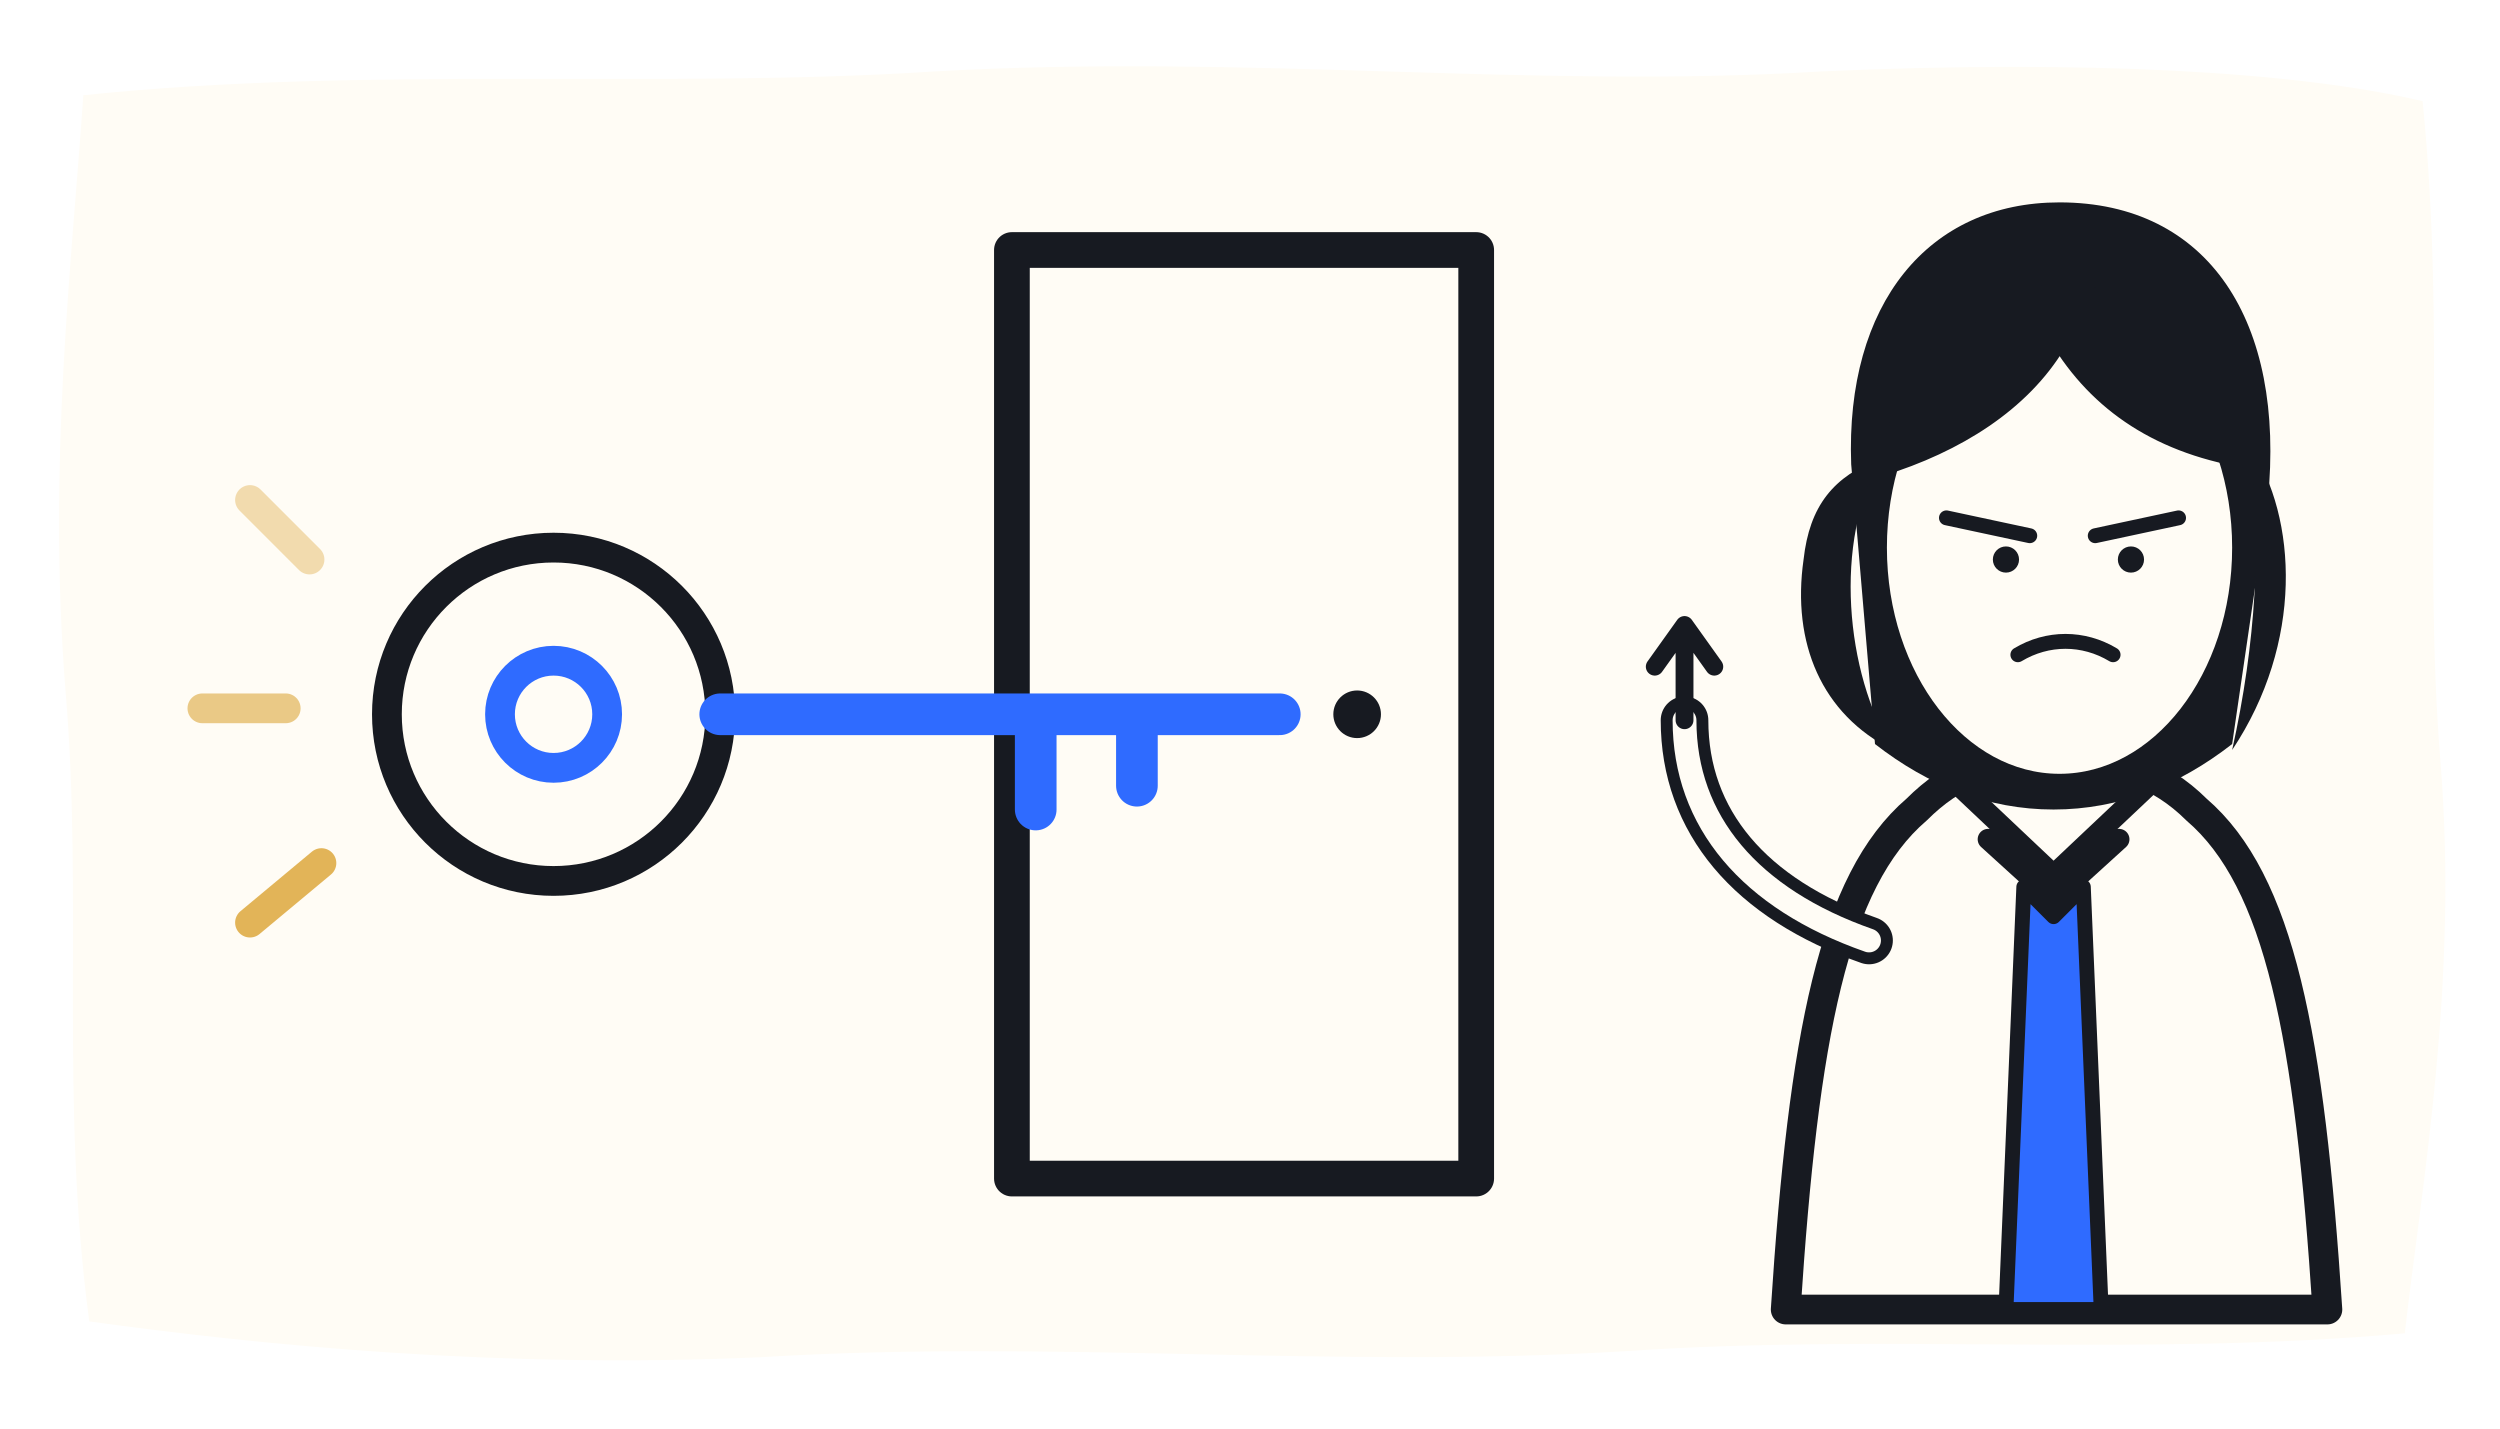
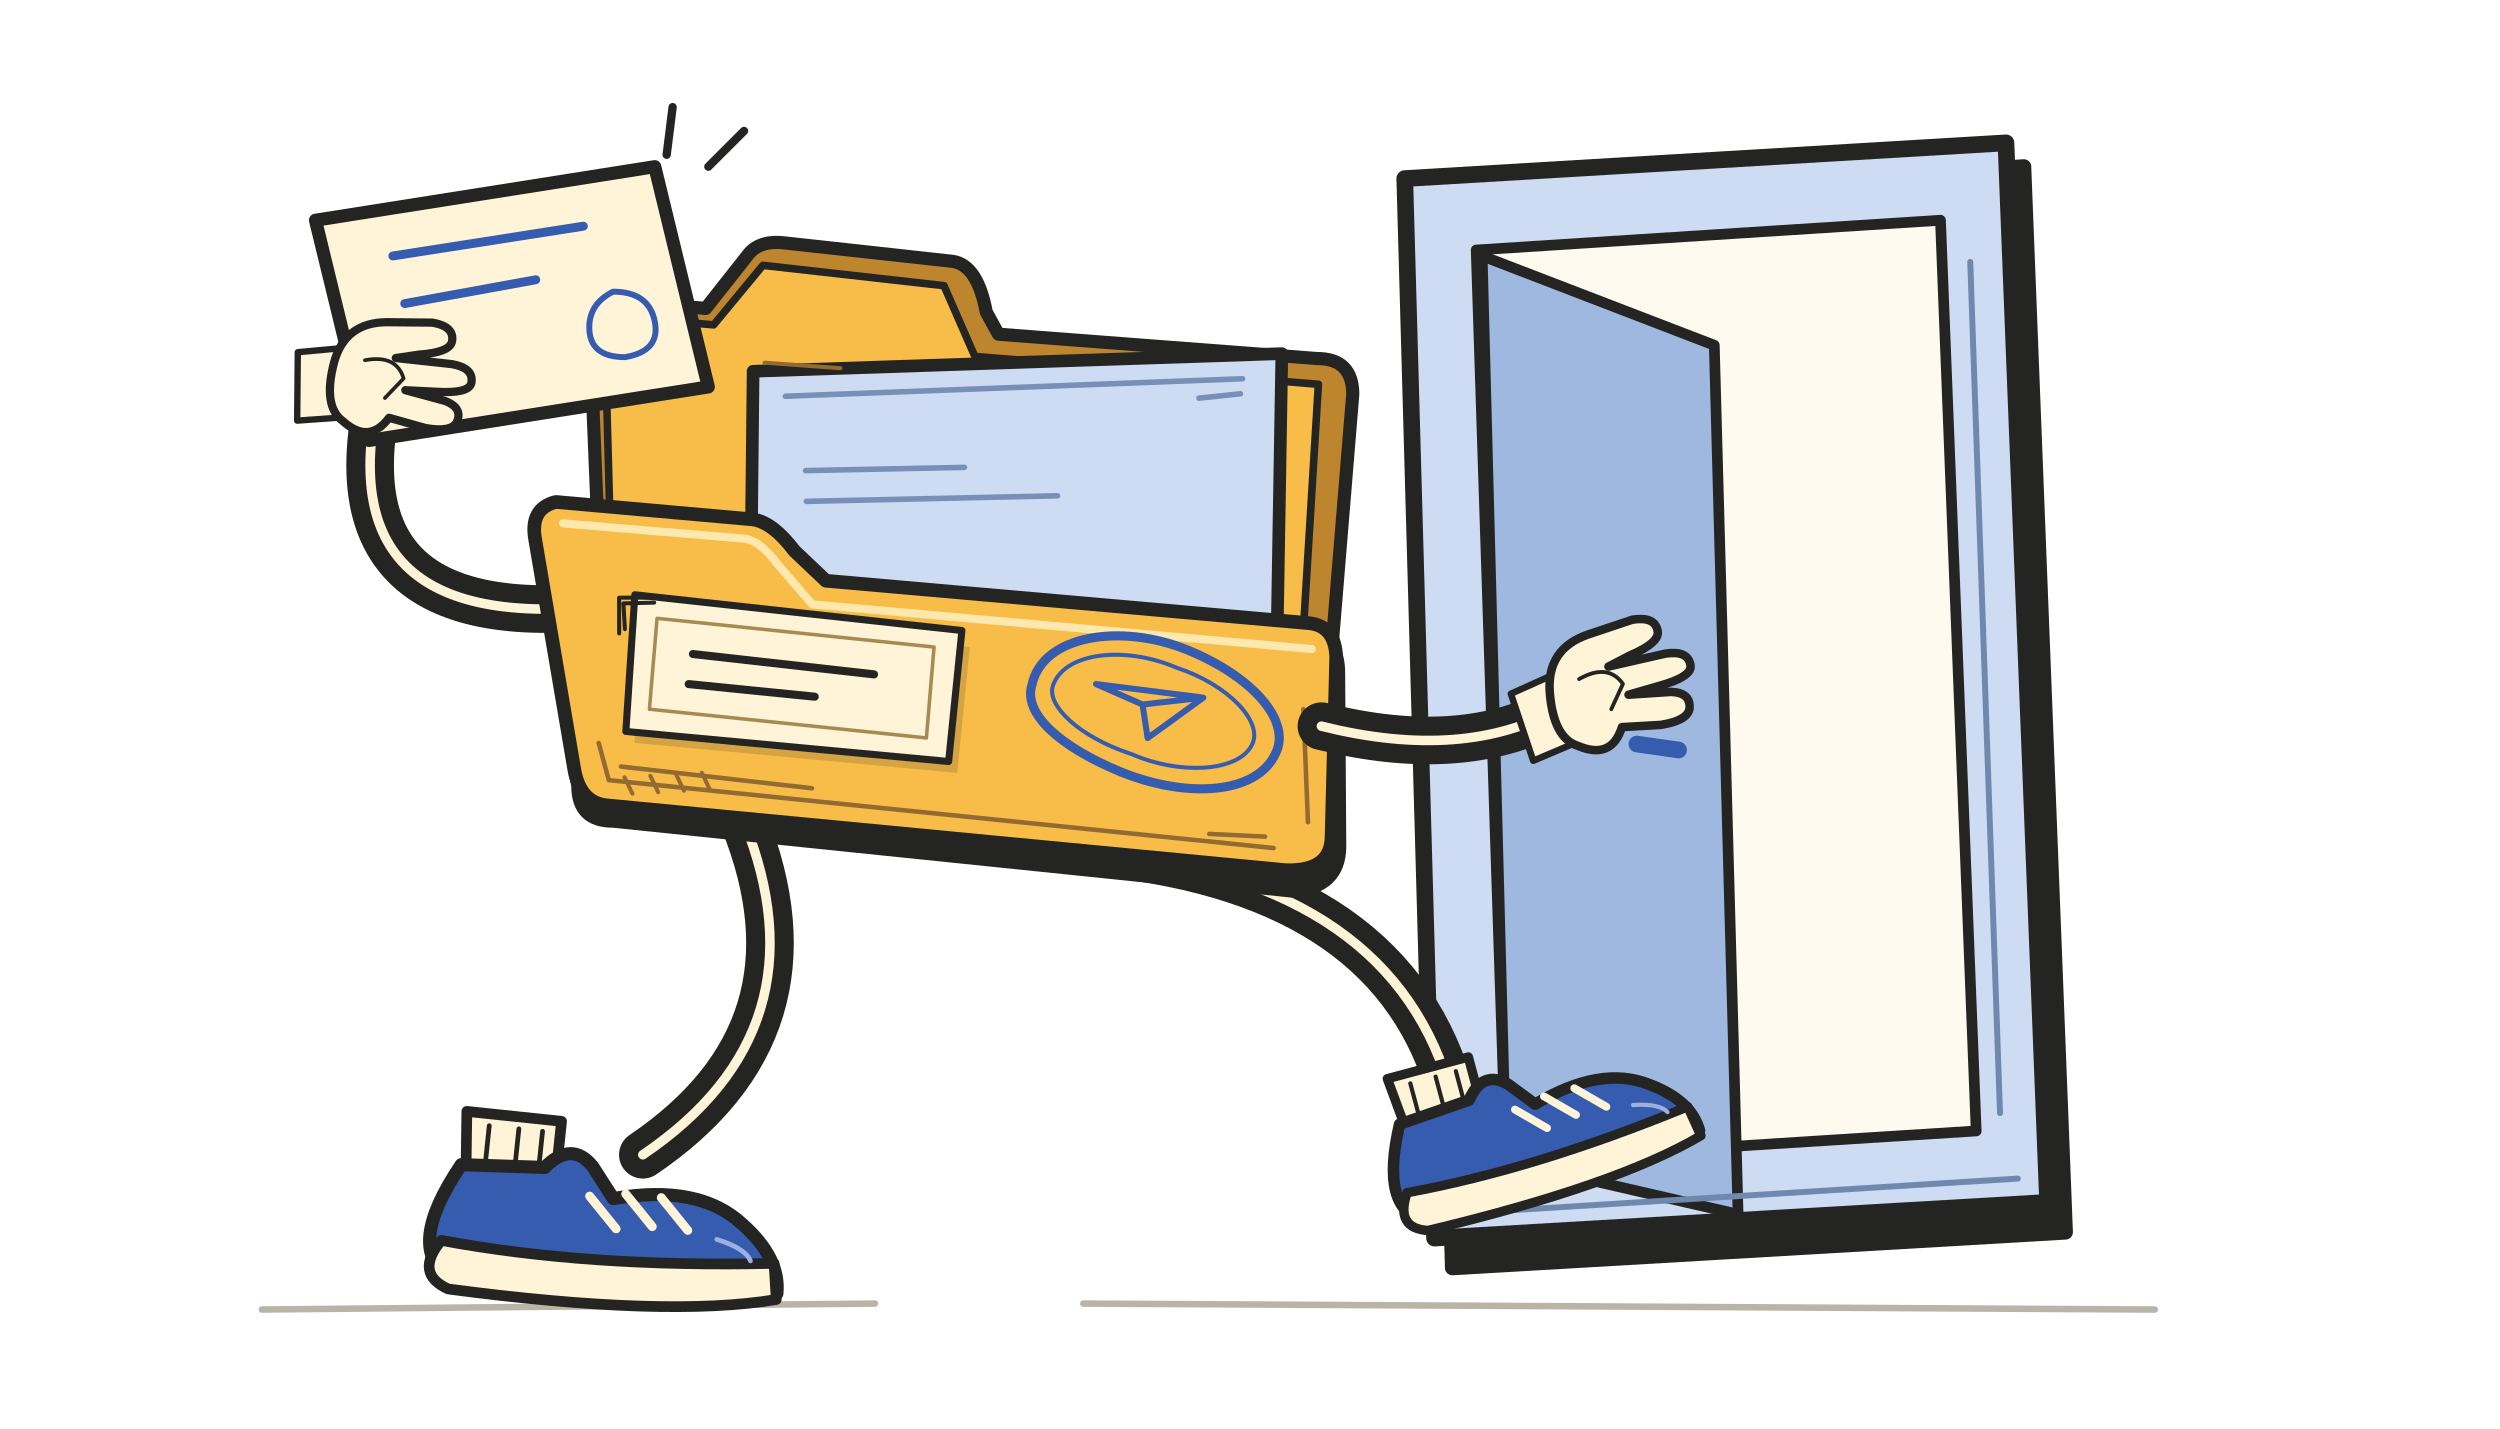
- <svg xmlns="http://www.w3.org/2000/svg" width="420" height="240" viewBox="0 0 420 240" fill="none" shape-rendering="geometricPrecision">
-   <path d="M14 16C62 11 111 15 157 12C210 9 257 15 306 12C350 10 386 12 407 17C411 57 407 91 410 128C413 165 407 198 404 224C359 228 317 224 273 227C224 230 177 225 128 228C84 230 44 226 15 222C10 185 14 151 11 116C8 78 12 45 14 16Z" fill="#FFFCF5" />
+ <svg xmlns="http://www.w3.org/2000/svg" width="420" height="240" viewBox="0 0 420 240" role="img" aria-labelledby="title desc">
  <g stroke-linecap="round" stroke-linejoin="round">
-     <path d="M170 42H248V198H170M170 42V198" fill="none" stroke="#171A21" stroke-width="6" />
-     <circle cx="93" cy="120" r="28" fill="#FFFCF5" stroke="#171A21" stroke-width="5" />
-     <circle cx="93" cy="120" r="9" fill="none" stroke="#2F6BFF" stroke-width="5" />
-     <path d="M121 120H215M174 120V136M191 120V132" fill="none" stroke="#2F6BFF" stroke-width="7" />
-     <path d="M42 84L52 94" stroke="#E2B458" stroke-opacity=".45" stroke-width="5" />
-     <path d="M34 119H48" stroke="#E2B458" stroke-opacity=".7" stroke-width="5" />
-     <path d="M42 155L54 145" stroke="#E2B458" stroke-width="5" />
-     <circle cx="228" cy="120" r="4" fill="#171A21" stroke="none" />
-   </g>
-   <g aria-hidden="true" stroke-linecap="round" stroke-linejoin="round">
-     <path d="M300 220C303 174 308 148 322 136C328 130 335 127 345 127C355 127 363 130 369 136C383 148 388 174 391 220Z" fill="#FFFCF5" stroke="#171A21" stroke-width="5" />
-     <path d="M327 130L345 147L363 130M334 141L345 151L356 141" fill="none" stroke="#171A21" stroke-width="3.5" />
-     <path d="M340 149L345 154L350 149L353 220H337Z" fill="#2F6BFF" stroke="#171A21" stroke-width="2.5" />
-     <path d="M314 158C294 151 283 138 283 121" fill="none" stroke="#171A21" stroke-width="8" />
-     <path d="M314 158C294 151 283 138 283 121" fill="none" stroke="#FFFCF5" stroke-width="4" />
-     <path d="M283 121V105M278 112L283 105L288 112" fill="none" stroke="#171A21" stroke-width="3" />
-     <path d="M311 78C310 51 324 34 346 34C371 34 384 54 381 84L375 125C366 132 356 136 345 136C334 136 324 132 315 125Z" fill="#171A21" />
-     <ellipse cx="346" cy="92" rx="31" ry="40" fill="#FFFCF5" stroke="#171A21" stroke-width="4" />
-     <path d="M316 79C322 57 334 47 350 49C365 51 375 61 380 78C364 76 353 69 346 58C340 68 329 75 316 79Z" fill="#171A21" stroke="#171A21" stroke-width="2" />
-     <path d="M316 77C308 91 310 113 318 126C306 120 301 108 303 94C304 85 308 80 316 77ZM378 75C386 87 387 108 375 126C379 108 380 91 378 75Z" fill="#171A21" stroke="none" />
-     <g fill="none" stroke="#171A21" stroke-width="2.5">
-       <path d="M327 87l14 3M352 90l14-3" />
-       <circle cx="337" cy="94" r="2.2" fill="#171A21" stroke="none" />
-       <circle cx="358" cy="94" r="2.2" fill="#171A21" stroke="none" />
-       <path d="M339 110c5-3 11-3 16 0" />
+     <path d="M44 220l103-1m35 0 180 1" fill="none" stroke="#bab4a7" stroke-width="1.1" />
+     <path d="M239 34 340 28 347 207 244 213Z" fill="#242522" stroke="#242522" stroke-width="2.5" />
+     <path d="M236 30 337 24 344 202 241 208Z" fill="#cddcf2" stroke="#242522" stroke-width="2.8" />
+     <path d="M248 42 326 37 332 190 253 195Z" fill="#fffaf0" stroke="#242522" stroke-width="1.8" />
+     <path d="M249 43 288 58 292 204 253 195Z" fill="#9fb8e0" stroke="#242522" stroke-width="1.8" />
+     <path d="m275 125 7 1" fill="none" stroke="#365caf" stroke-width="2.8" />
+     <path d="M331 44l5 143m-93 17 96-6" fill="none" stroke="#6f88ae" stroke-width="1" />
+     <path d="M125 138Q139 173 108 194M191 144Q238 151 245 189" fill="none" stroke="#242522" stroke-width="8" />
+     <path d="M125 138Q139 173 108 194M191 144Q238 151 245 189" fill="none" stroke="#fff4d7" stroke-width="1.6" />
+     <g transform="translate(60 187) rotate(6 30 14)">
+       <path d="M17 1 33 1 33 12 18 12Z" fill="#fff4d7" stroke="#242522" stroke-width="1.8" />
+       <path d="M21 3v6m5-6v6m4-6v6" fill="none" stroke="#242522" stroke-width="0.8" />
+       <path d="M17 10l14-1q4-5 8-1l4 5q14-4 22 2 7 5 7 11L17 29Q9 25 17 10Z" fill="#365caf" stroke="#242522" stroke-width="2.2" />
+       <path d="M15 23q25 2 56-2l1 6q-18 5-55 4-6-2-2-8Z" fill="#fff4d7" stroke="#242522" stroke-width="1.8" />
+       <path d="m39 13 5 5m1-6 5 5m1-5 5 5" fill="none" stroke="#fff4d7" stroke-width="1.5" />
+       <path d="M61 18q5 1 6 3" fill="none" stroke="#9cb1db" stroke-width="0.8" />
    </g>
+     <g transform="translate(221 176) rotate(-15 30 14) scale(.88)">
+       <path d="M17 1 33 1 33 12 18 12Z" fill="#fff4d7" stroke="#242522" stroke-width="1.8" />
+       <path d="M21 3v6m5-6v6m4-6v6" fill="none" stroke="#242522" stroke-width="0.8" />
+       <path d="M17 10l14-1q4-5 8-1l4 5q14-4 22 2 7 5 7 11L17 29Q9 25 17 10Z" fill="#365caf" stroke="#242522" stroke-width="2.2" />
+       <path d="M15 23q25 2 56-2l1 6q-18 5-55 4-6-2-2-8Z" fill="#fff4d7" stroke="#242522" stroke-width="1.8" />
+       <path d="m39 13 5 5m1-6 5 5m1-5 5 5" fill="none" stroke="#fff4d7" stroke-width="1.5" />
+       <path d="M61 18q5 1 6 3" fill="none" stroke="#9cb1db" stroke-width="0.8" />
+     </g>
+     <path d="M99 102Q52 106 65 61" fill="none" stroke="#242522" stroke-width="8" />
+     <path d="M99 102Q52 106 65 61" fill="none" stroke="#fff4d7" stroke-width="1.6" />
+     <g transform="translate(86 42) rotate(8 80 70) scale(.85)">
+       <path d="M7 28Q4 22 11 21L29 20 36 8Q38 5 43 5L76 4Q81 4 84 13L87 17 150 13Q157 12 158 19L163 106Q163 113 155 115L24 121Z" fill="#bd852e" stroke="#242522" stroke-width="2.6" />
+       <path d="M10 28Q8 24 13 24L31 23 39 10 75 9 83 22 151 18 158 107 25 117Z" fill="#f8bd48" stroke="#242522" stroke-width="1.5" />
+       <path d="M40 31 143 13 153 94 50 108Z" fill="#cddcf2" stroke="#242522" stroke-width="2.5" />
+       <path d="M47 35 136 19M128 24l8-2M53 49 84 44M54 55l49-8" fill="none" stroke="#7890b7" stroke-width="1.1" />
+       <path d="M10 68 15 84 13 93 23 114M155 66l-5 22 9 18" fill="#c58c31" stroke="#242522" stroke-width="1.5" />
+       <path d="M6 65 44 63Q48 63 52 67L59 73 157 68Q162 67 163 74L168 108Q169 116 160 118L25 123Q18 124 17 117L3 73Q1 67 6 65Z" fill="#242522" stroke="#242522" stroke-width="2.4" />
+       <path d="M5 62 44 60Q48 60 53 65L60 70 156 65Q161 65 162 71L166 106Q167 113 158 114L23 120Q18 120 16 114L2 70Q0 64 5 62Z" fill="#f8bd48" stroke="#242522" stroke-width="2.7" />
+       <path d="M7 66 43 64Q46 64 50 68L58 75 157 70" fill="none" stroke="#ffe8ad" stroke-width="1.6" />
+       <path d="M20 108l3 7 132-5M25 112l38-1m79-2 11-1M157 82l4 22" fill="none" stroke="#916b31" stroke-width="0.9" />
+       <path d="M25 81 90 79 91 104 27 107Z" fill="#d6a343" stroke="none" stroke-width="0" />
+       <path d="M23 78 88 76 89 102 25 105Z" fill="#fff4d7" stroke="#242522" stroke-width="1.4" />
+       <path d="M28 82l55-2 1 18-55 2Z" fill="none" stroke="#a68a52" stroke-width="0.7" />
+       <path d="M36 88l36-1M36 94l25-1" fill="none" stroke="#242522" stroke-width="1.6" />
+       <path d="M21 86l-1-7 7-1m-5 7-1-5 6-1" fill="none" stroke="#242522" stroke-width="0.8" />
+       <g transform="rotate(10 128 88)">
+         <path d="M103 89c-1-10 13-17 27-16 14 1 24 7 23 14-1 9-14 14-28 13-13-1-22-5-22-11Z" fill="none" stroke="#365caf" stroke-width="1.8" />
+         <path d="M107 88c0-7 11-12 22-11 11 0 20 5 19 10-1 6-12 10-22 9-11 0-19-4-19-8Z" fill="none" stroke="#365caf" stroke-width="0.8" />
+         <path d="m115 85 21-4-8 11-3-6-10-1m10 1 11-5" fill="none" stroke="#365caf" stroke-width="1.2" />
+       </g>
+       <path d="m26 114 2 3m3-4 2 3m3-4 2 3m3-4 2 3m-1-85 15-1" fill="none" stroke="#936a32" stroke-width="0.8" />
+     </g>
+     <path d="M53 37 110 28 119 65 62 74Z" fill="#fff4d7" stroke="#242522" stroke-width="2.2" />
+     <path d="M66 43 98 38m-30 13 22-4" fill="none" stroke="#365caf" stroke-width="1.5" />
+     <path d="M103 49q6 0 7 5 1 5-5 6-6 0-6-5 0-4 4-6Z" fill="none" stroke="#365caf" stroke-width="1" />
+     <g transform="translate(52 48) rotate(10) scale(.63)">
+       <path d="M0 18 11 15 15 33 3 36Z" fill="#fff4d7" stroke="#242522" stroke-width="1.7" />
+       <path d="M10 19q1-11 12-13l12-2q6 0 6 4 0 3-8 5l-6 2 15-1q6 0 6 4 0 3-9 4l-8 1 11 1q5 1 4 5-1 3-8 3l-10-1q-4 8-12 3-6-3-5-15Z" fill="#fff4d7" stroke="#242522" stroke-width="2.2" />
+       <path d="M18 17q8-3 11 3l-4 6m5-3 8-1" fill="none" stroke="#242522" stroke-width="1" />
+     </g>
+     <path d="M222 122q24 6 40-3" fill="none" stroke="#242522" stroke-width="8" />
+     <path d="M222 122q24 6 40-3" fill="none" stroke="#fff4d7" stroke-width="1.6" />
+     <g transform="translate(252 105) rotate(-9) scale(.65)">
+       <path d="M0 18 11 15 15 33 3 36Z" fill="#fff4d7" stroke="#242522" stroke-width="1.7" />
+       <path d="M10 19q1-11 12-13l12-2q6 0 6 4 0 3-8 5l-6 2 15-1q6 0 6 4 0 3-9 4l-8 1 11 1q5 1 4 5-1 3-8 3l-10-1q-4 8-12 3-6-3-5-15Z" fill="#fff4d7" stroke="#242522" stroke-width="2.2" />
+       <path d="M18 17q8-3 11 3l-4 6m5-3 8-1" fill="none" stroke="#242522" stroke-width="1" />
+     </g>
+     <path d="M119 28l6-6m-13 4 1-8" fill="none" stroke="#242522" stroke-width="1.4" />
  </g>
</svg>
